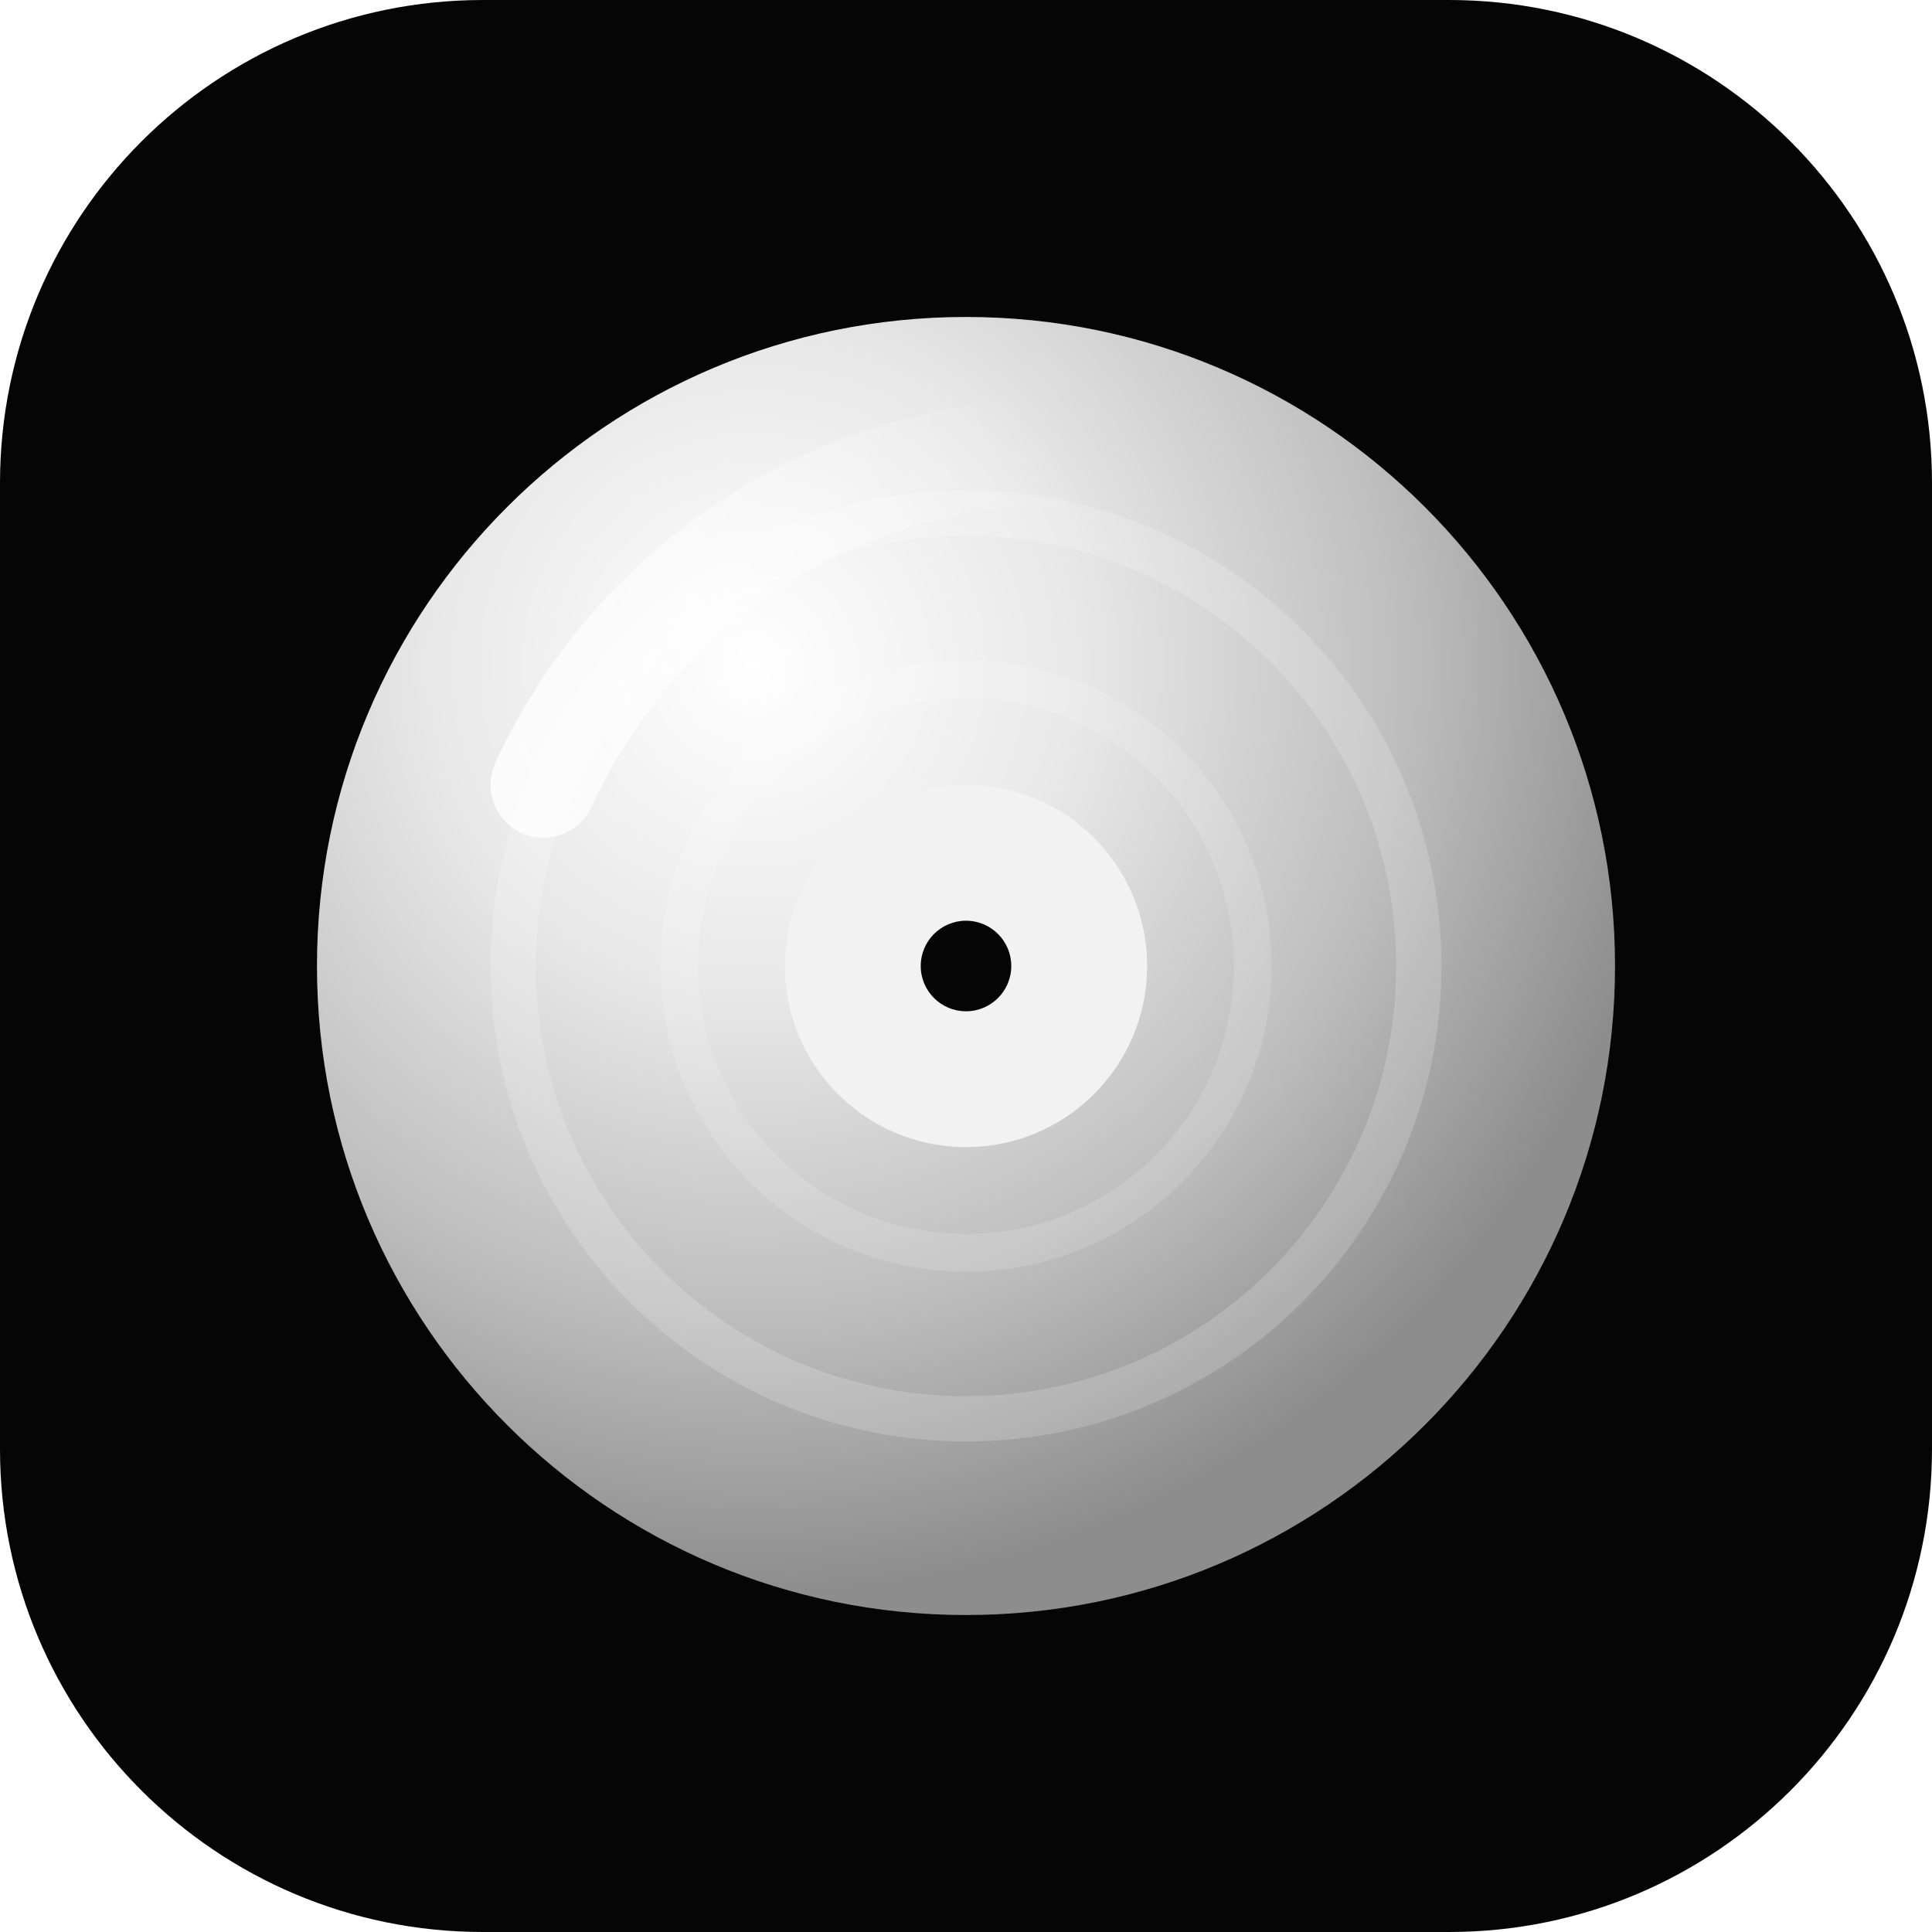
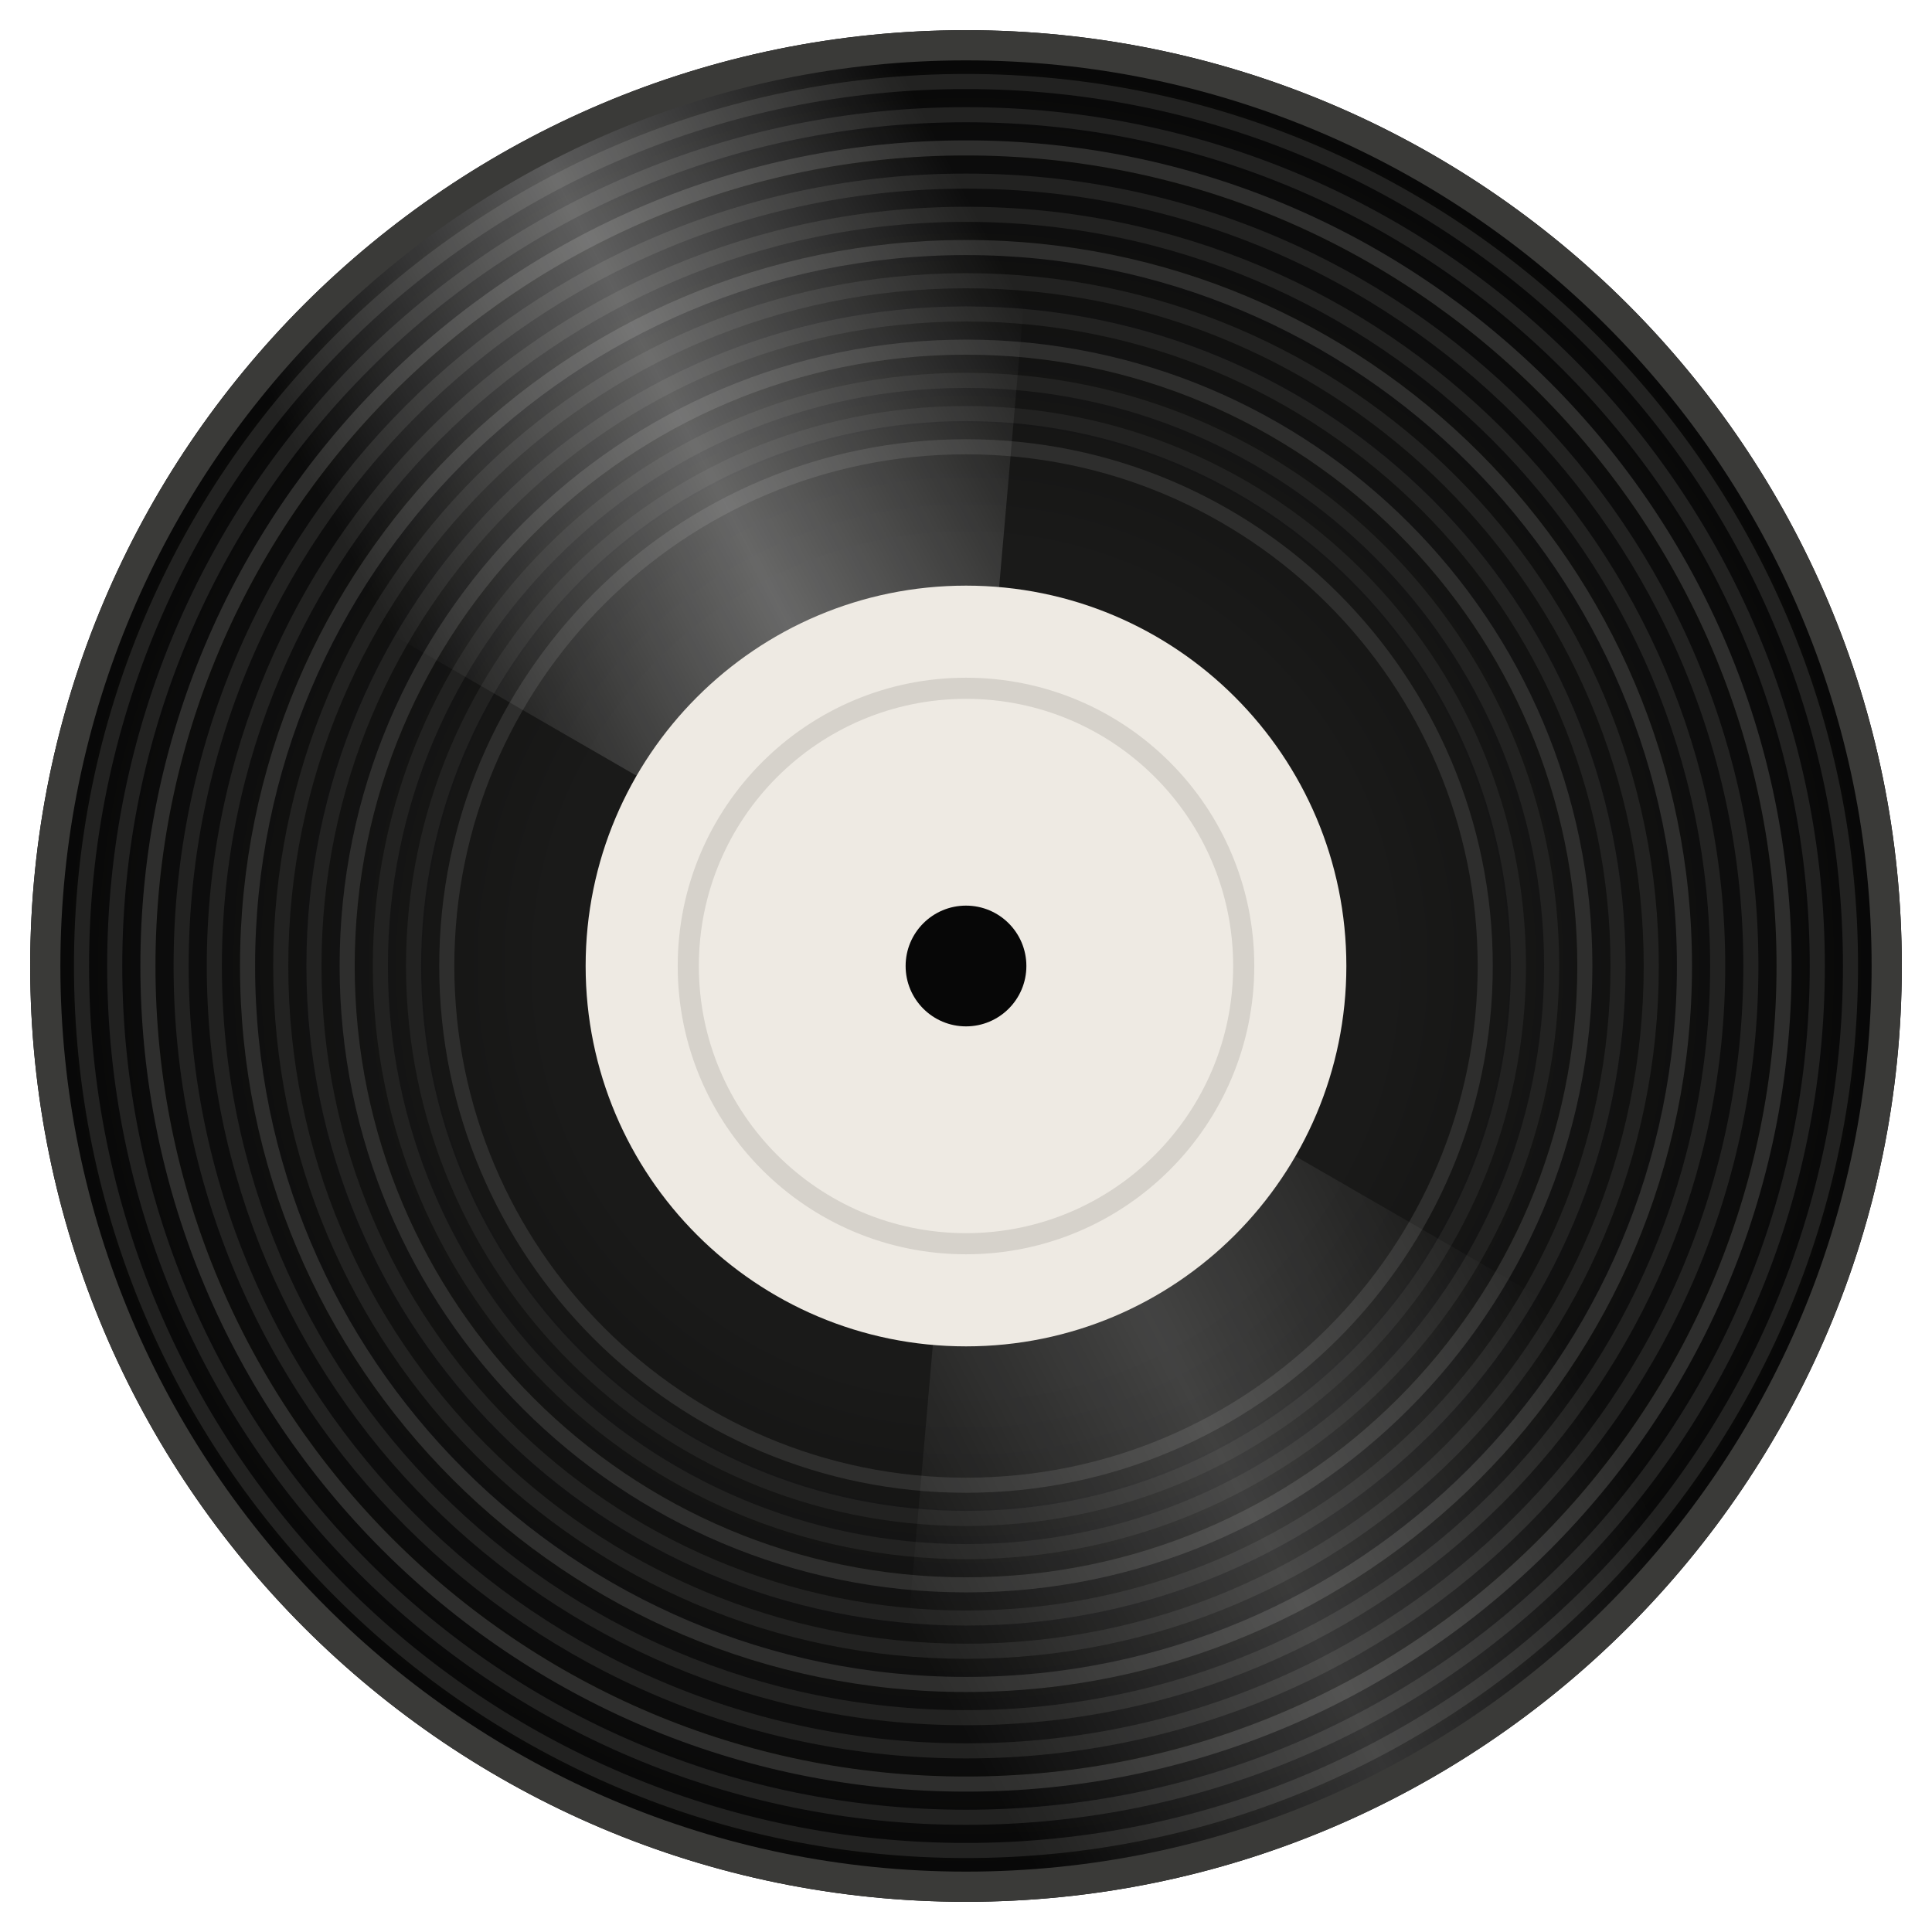
- <svg xmlns="http://www.w3.org/2000/svg" width="256" height="256" viewBox="0 0 256 256" fill="none">
-   <rect width="256" height="256" rx="64" fill="#050505" />
-   <circle cx="128" cy="128" r="86" fill="url(#disc)" />
-   <circle cx="128" cy="128" r="60" stroke="rgba(255,255,255,0.18)" stroke-width="6" />
-   <circle cx="128" cy="128" r="38" stroke="rgba(255,255,255,0.14)" stroke-width="5" />
-   <circle cx="128" cy="128" r="24" fill="#F2F2F2" />
-   <circle cx="128" cy="128" r="6" fill="#050505" />
-   <path d="M72 104C84 78 110 60 140 60" stroke="url(#shine)" stroke-width="14" stroke-linecap="round" />
+ <svg xmlns="http://www.w3.org/2000/svg" viewBox="0 0 32 32">
  <defs>
-     <radialGradient id="disc" cx="0" cy="0" r="1" gradientUnits="userSpaceOnUse" gradientTransform="translate(100 88) rotate(50.4403) scale(122.935)">
-       <stop stop-color="#FFFFFF" />
-       <stop offset="0.35" stop-color="#E8E8E8" />
-       <stop offset="0.7" stop-color="#BEBEBE" />
-       <stop offset="1" stop-color="#8D8D8D" />
+     <radialGradient id="d" cx="16" cy="16" r="15.5" gradientUnits="userSpaceOnUse">
+       <stop offset="0.45" stop-color="#1a1a19" />
+       <stop offset="1" stop-color="#070707" />
    </radialGradient>
-     <linearGradient id="shine" x1="72" y1="104" x2="140" y2="60" gradientUnits="userSpaceOnUse">
-       <stop stop-color="#FFFFFF" stop-opacity="0.8" />
-       <stop offset="1" stop-color="#FFFFFF" stop-opacity="0" />
+     <linearGradient id="s1" x1="6.47" y1="10.5" x2="16.96" y2="5.04" gradientUnits="userSpaceOnUse">
+       <stop stop-color="#fff" stop-opacity="0" />
+       <stop offset="0.5" stop-color="#fff" stop-opacity="0.34" />
+       <stop offset="1" stop-color="#fff" stop-opacity="0" />
+     </linearGradient>
+     <linearGradient id="s2" x1="25.53" y1="21.5" x2="15.04" y2="26.96" gradientUnits="userSpaceOnUse">
+       <stop stop-color="#fff" stop-opacity="0" />
+       <stop offset="0.5" stop-color="#fff" stop-opacity="0.18" />
+       <stop offset="1" stop-color="#fff" stop-opacity="0" />
    </linearGradient>
  </defs>
+   <circle cx="16" cy="16" r="15.5" fill="url(#d)" />
+   <g fill="none" stroke-width="0.25">
+     <circle cx="16" cy="16" r="8.60" stroke="#2e2e2d" />
+     <circle cx="16" cy="16" r="9.15" stroke="#222221" />
+     <circle cx="16" cy="16" r="9.70" stroke="#222221" />
+     <circle cx="16" cy="16" r="10.25" stroke="#2e2e2d" />
+     <circle cx="16" cy="16" r="10.80" stroke="#222221" />
+     <circle cx="16" cy="16" r="11.35" stroke="#222221" />
+     <circle cx="16" cy="16" r="11.90" stroke="#2e2e2d" />
+     <circle cx="16" cy="16" r="12.45" stroke="#222221" />
+     <circle cx="16" cy="16" r="13.00" stroke="#222221" />
+     <circle cx="16" cy="16" r="13.55" stroke="#2e2e2d" />
+     <circle cx="16" cy="16" r="14.10" stroke="#222221" />
+     <circle cx="16" cy="16" r="14.65" stroke="#222221" />
+   </g>
+   <path d="M16 16 2.58 8.25A15.5 15.5 0 0 1 17.35 .56Z" fill="url(#s1)" />
+   <path d="M16 16 29.42 23.75A15.5 15.5 0 0 1 14.65 31.44Z" fill="url(#s2)" />
+   <circle cx="16" cy="16" r="15.25" fill="none" stroke="#3a3a38" stroke-width="0.5" />
+   <circle cx="16" cy="16" r="6.3" fill="#eeeae3" />
+   <circle cx="16" cy="16" r="4.6" fill="none" stroke="#d6d2cb" stroke-width="0.35" />
+   <circle cx="16" cy="16" r="1" fill="#070707" />
</svg>
